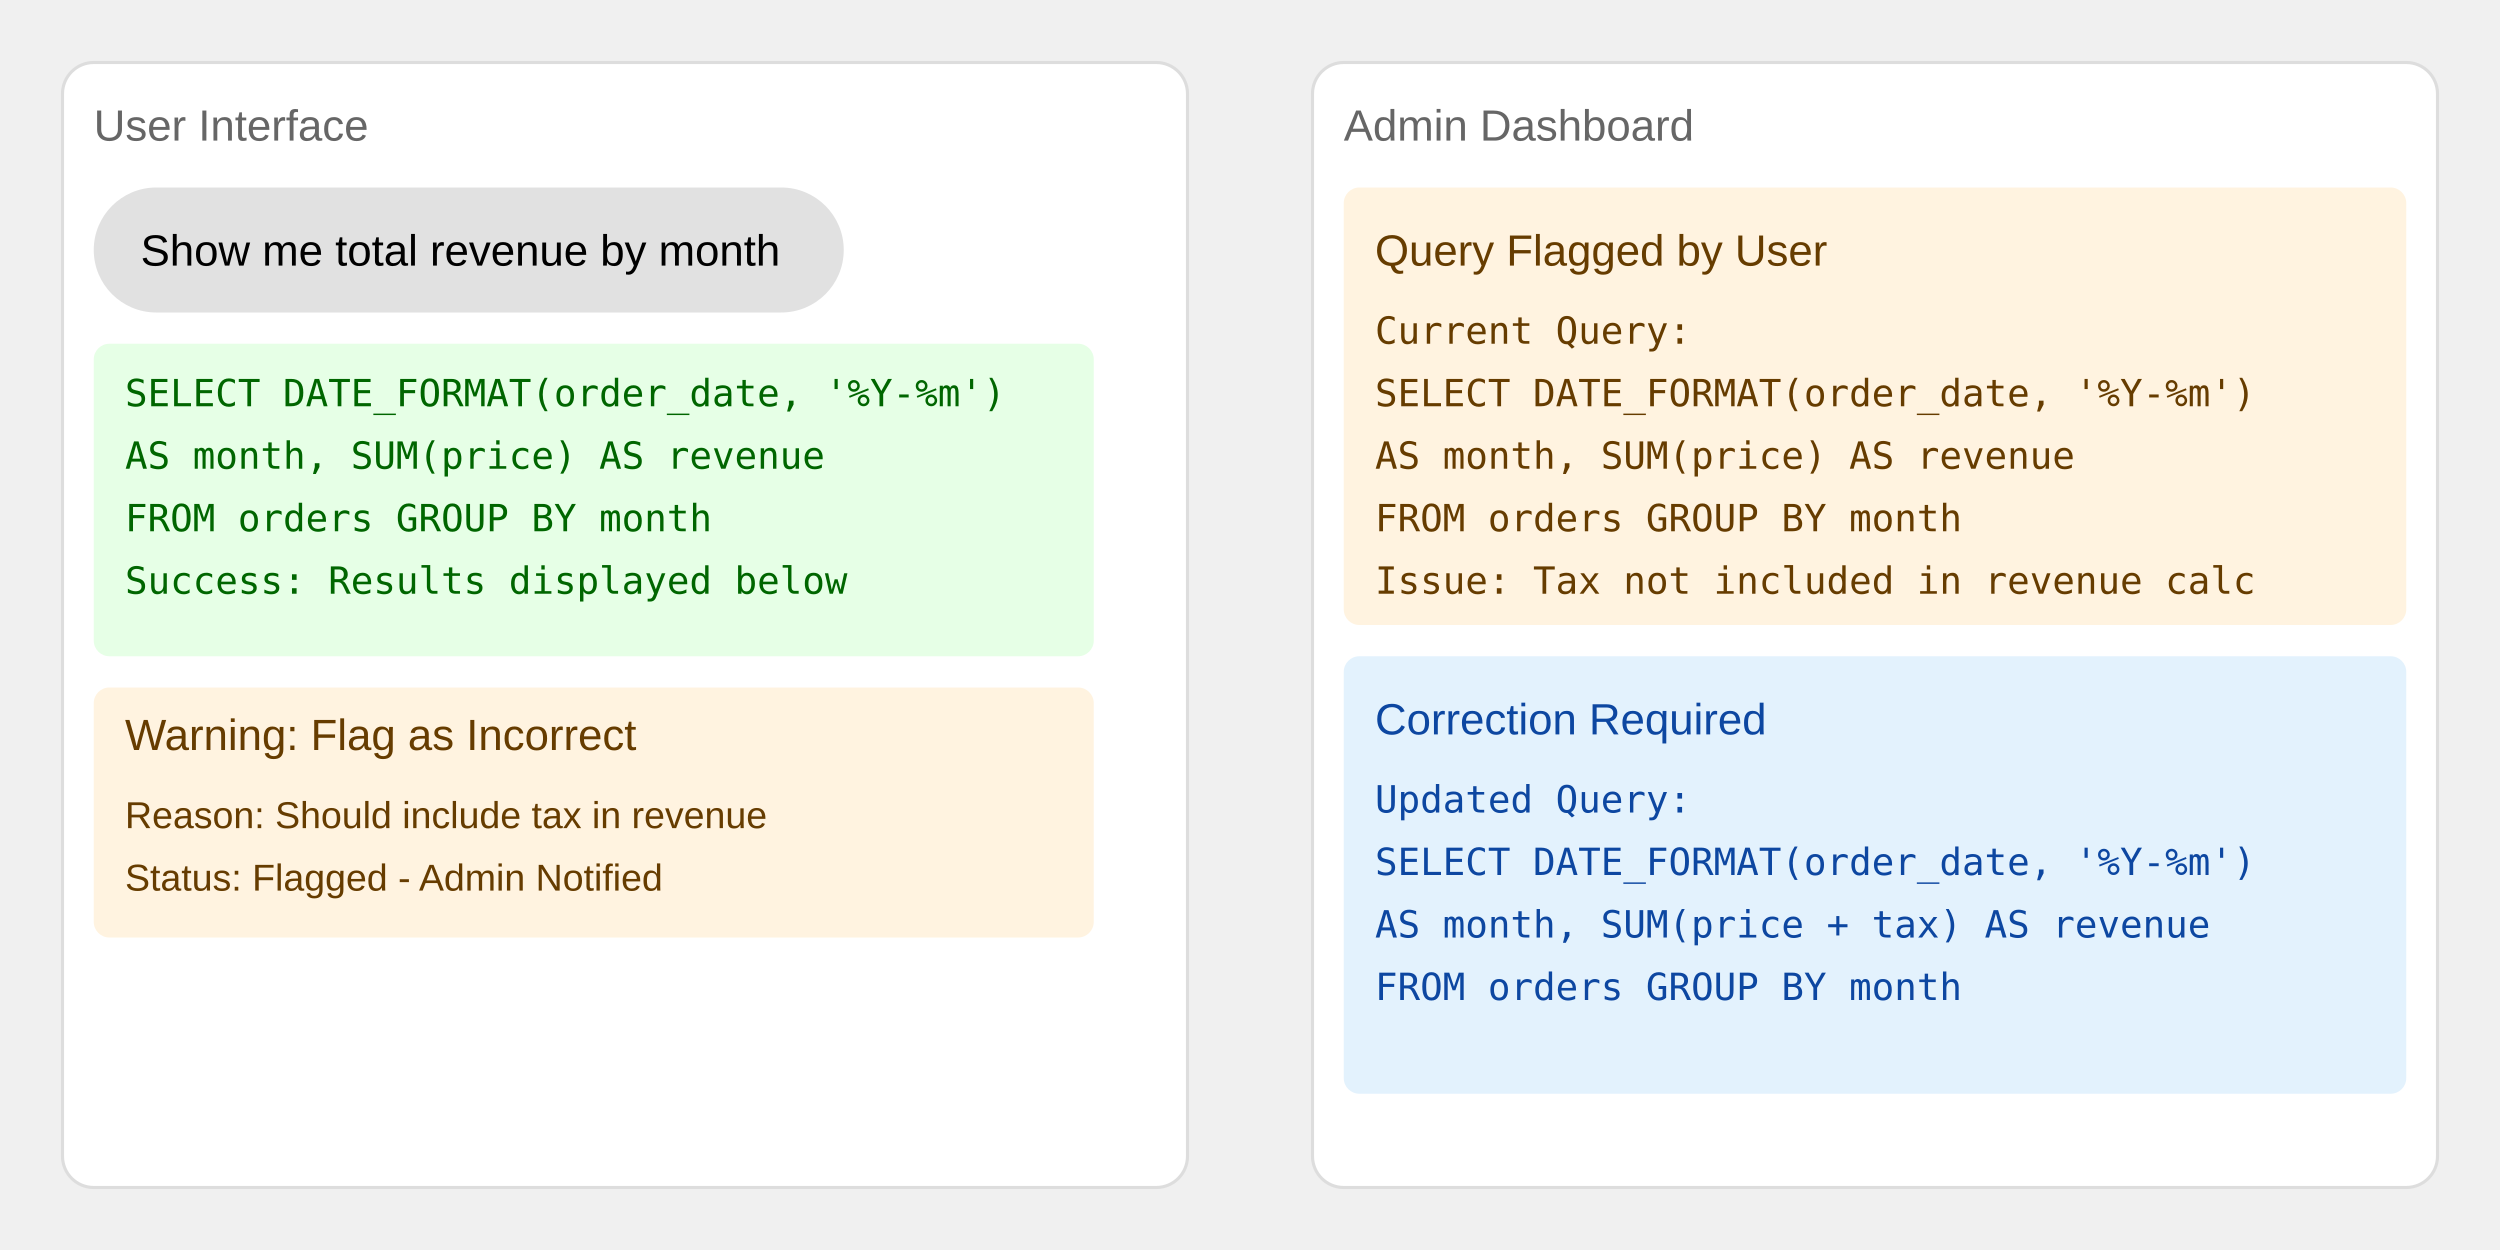
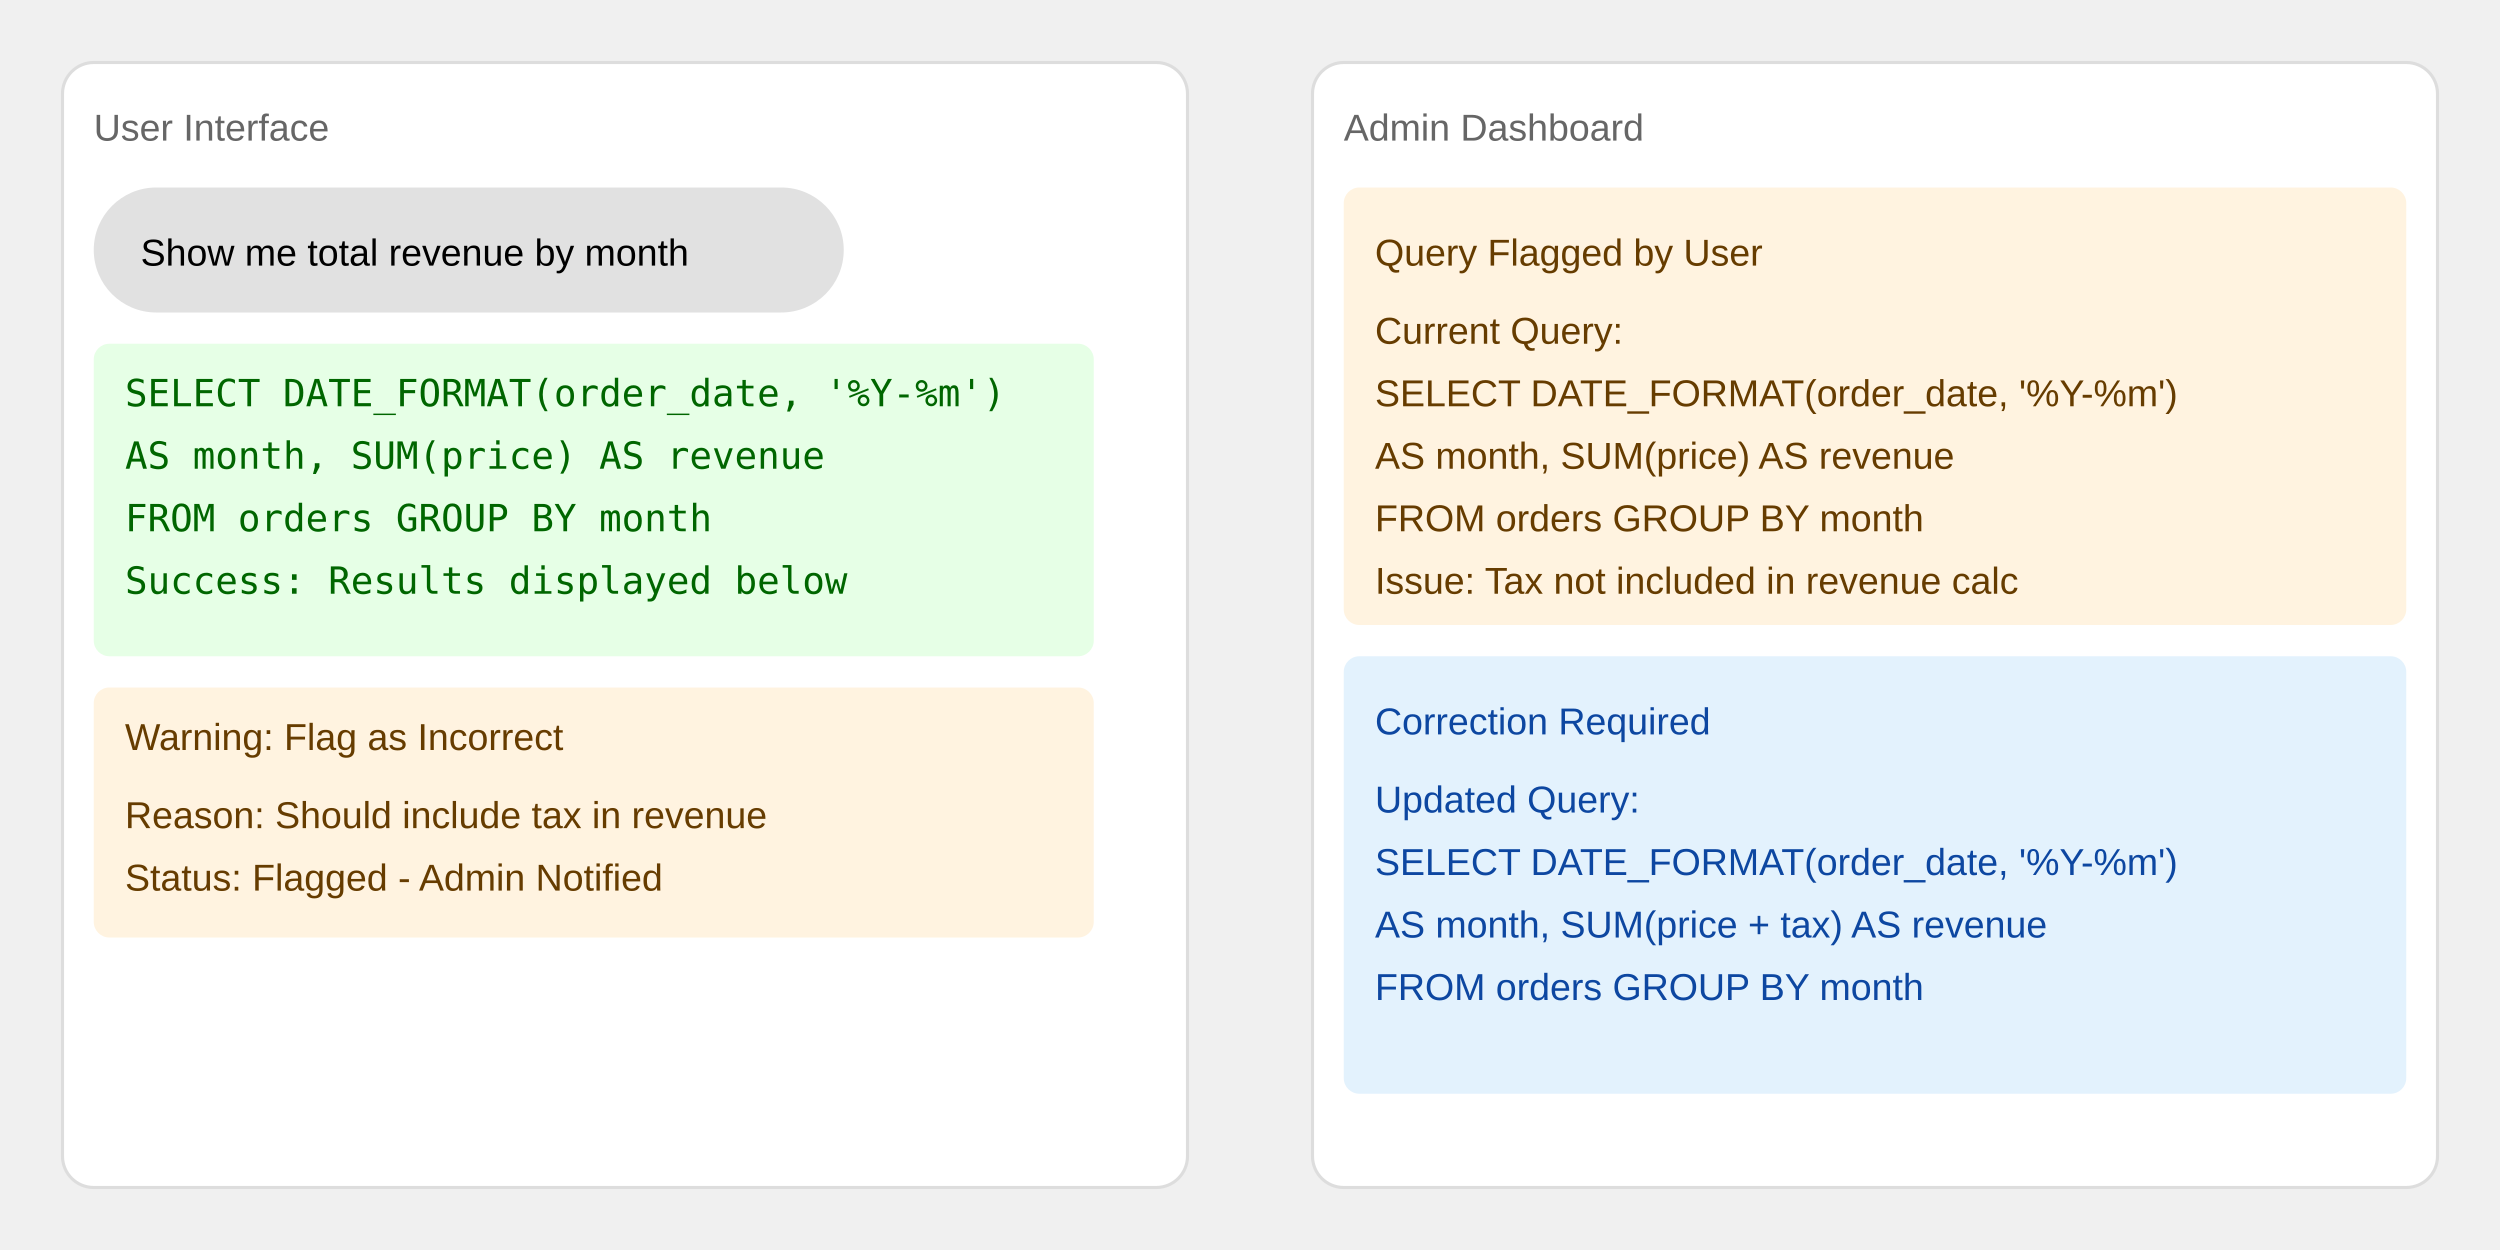
<svg xmlns="http://www.w3.org/2000/svg" viewBox="0 0 800 400">
  <defs>
    <style>
-       @keyframes fadeIn {
-         from { opacity: 0; }
-         to { opacity: 1; }
-       }
-       @keyframes slideIn {
-         from { transform: translateX(20px); opacity: 0; }
-         to { transform: translateX(0); opacity: 1; }
-       }
-       .message1 { animation: slideIn 0.5s ease-out both; animation-delay: 0s; }
-       .message2 { animation: slideIn 0.5s ease-out both; animation-delay: 1s; }
-       .message3 { animation: slideIn 0.5s ease-out both; animation-delay: 2s; }
-       .message4 { animation: slideIn 0.5s ease-out both; animation-delay: 3s; }
-       .message5 { animation: slideIn 0.5s ease-out both; animation-delay: 4s; }
-       .fade-in { animation: fadeIn 0.5s ease-out both; }
-     </style>
+             @keyframes fadeIn { from { opacity: 0; } to { opacity: 1; } }
+             @keyframes slideIn { from { transform: translateX(20px); opacity: 0; } to { transform: translateX(0); opacity: 1; } }
+             .message1 { animation: slideIn 0.5s ease-out both; animation-delay: 0s; }
+             .message2 { animation: slideIn 0.5s ease-out both; animation-delay: 1s; }
+             .message3 { animation: slideIn 0.5s ease-out both; animation-delay: 2s; }
+             .message4 { animation: slideIn 0.5s ease-out both; animation-delay: 3s; }
+             .message5 { animation: slideIn 0.5s ease-out both; animation-delay: 4s; }
+             .fade-in { animation: fadeIn 0.5s ease-out both; }
+             
+             /* Responsive text sizing */
+             @media (max-width: 600px) {
+                 .panel-label { font-size: 12px; }
+                 .message-text { font-size: 10px; }
+                 .code-text { font-size: 9px; }
+             }
+         </style>
  </defs>
  <rect width="800" height="400" fill="#f0f0f0" />
  <rect x="20" y="20" width="360" height="360" rx="10" fill="white" stroke="#ddd" />
  <rect x="420" y="20" width="360" height="360" rx="10" fill="white" stroke="#ddd" />
-   <text x="30" y="45" fill="#666" font-family="Arial" font-size="14">User Interface</text>
-   <text x="430" y="45" fill="#666" font-family="Arial" font-size="14">Admin Dashboard</text>
+   <text x="30" y="45" fill="#666" font-family="Arial" class="panel-label">User Interface</text>
+   <text x="430" y="45" fill="#666" font-family="Arial" class="panel-label">Admin Dashboard</text>
  <g transform="translate(30, 60)">
    <g class="message1">
      <rect x="0" y="0" width="240" height="40" rx="20" fill="#e1e1e1" />
-       <text x="15" y="25" font-family="Arial" font-size="14">Show me total revenue by month</text>
+       <text x="15" y="25" font-family="Arial" class="message-text">Show me total revenue by month</text>
    </g>
    <g class="message2">
      <rect x="0" y="50" width="320" height="100" rx="5" fill="#e6ffe6" />
-       <text x="10" y="70" font-family="monospace" font-size="12" fill="#006600">
+       <text font-family="monospace" class="code-text" fill="#006600">
        <tspan x="10" y="70">SELECT DATE_FORMAT(order_date, '%Y-%m')</tspan>
        <tspan x="10" y="90">AS month, SUM(price) AS revenue</tspan>
        <tspan x="10" y="110">FROM orders GROUP BY month</tspan>
        <tspan x="10" y="130">Success: Results displayed below</tspan>
      </text>
    </g>
    <g class="message3">
      <rect x="0" y="160" width="320" height="80" rx="5" fill="#fff3e0" />
-       <text x="10" y="180" font-family="Arial" font-size="14" fill="#663c00">Warning: Flag as Incorrect</text>
-       <text x="10" y="205" font-family="Arial" font-size="12" fill="#663c00">Reason: Should include tax in revenue</text>
-       <text x="10" y="225" font-family="Arial" font-size="12" fill="#663c00">Status: Flagged - Admin Notified</text>
+       <text font-family="Arial" fill="#663c00">
+         <tspan x="10" y="180" class="message-text">Warning: Flag as Incorrect</tspan>
+         <tspan x="10" y="205" class="message-text">Reason: Should include tax in revenue</tspan>
+         <tspan x="10" y="225" class="message-text">Status: Flagged - Admin Notified</tspan>
+       </text>
    </g>
  </g>
  <g transform="translate(430, 60)">
    <g class="message4">
      <rect x="0" y="0" width="340" height="140" rx="5" fill="#fff3e0" />
-       <text x="10" y="25" font-family="Arial" font-size="14" fill="#663c00">Query Flagged by User</text>
-       <text x="10" y="50" font-family="monospace" font-size="12" fill="#663c00">
-         <tspan x="10" y="50">Current Query:</tspan>
-         <tspan x="10" y="70">SELECT DATE_FORMAT(order_date, '%Y-%m')</tspan>
-         <tspan x="10" y="90">AS month, SUM(price) AS revenue</tspan>
-         <tspan x="10" y="110">FROM orders GROUP BY month</tspan>
-         <tspan x="10" y="130">Issue: Tax not included in revenue calc</tspan>
+       <text font-family="Arial" fill="#663c00">
+         <tspan x="10" y="25" class="message-text">Query Flagged by User</tspan>
+         <tspan x="10" y="50" class="code-text">Current Query:</tspan>
+         <tspan x="10" y="70" class="code-text">SELECT DATE_FORMAT(order_date, '%Y-%m')</tspan>
+         <tspan x="10" y="90" class="code-text">AS month, SUM(price) AS revenue</tspan>
+         <tspan x="10" y="110" class="code-text">FROM orders GROUP BY month</tspan>
+         <tspan x="10" y="130" class="code-text">Issue: Tax not included in revenue calc</tspan>
      </text>
    </g>
    <g class="message5">
      <rect x="0" y="150" width="340" height="140" rx="5" fill="#e3f2fd" />
-       <text x="10" y="175" font-family="Arial" font-size="14" fill="#0d47a1">Correction Required</text>
-       <text x="10" y="200" font-family="monospace" font-size="12" fill="#0d47a1">
-         <tspan x="10" y="200">Updated Query:</tspan>
-         <tspan x="10" y="220">SELECT DATE_FORMAT(order_date, '%Y-%m')</tspan>
-         <tspan x="10" y="240">AS month, SUM(price + tax) AS revenue</tspan>
-         <tspan x="10" y="260">FROM orders GROUP BY month</tspan>
+       <text font-family="Arial" fill="#0d47a1">
+         <tspan x="10" y="175" class="message-text">Correction Required</tspan>
+         <tspan x="10" y="200" class="code-text">Updated Query:</tspan>
+         <tspan x="10" y="220" class="code-text">SELECT DATE_FORMAT(order_date, '%Y-%m')</tspan>
+         <tspan x="10" y="240" class="code-text">AS month, SUM(price + tax) AS revenue</tspan>
+         <tspan x="10" y="260" class="code-text">FROM orders GROUP BY month</tspan>
      </text>
    </g>
  </g>
</svg>
